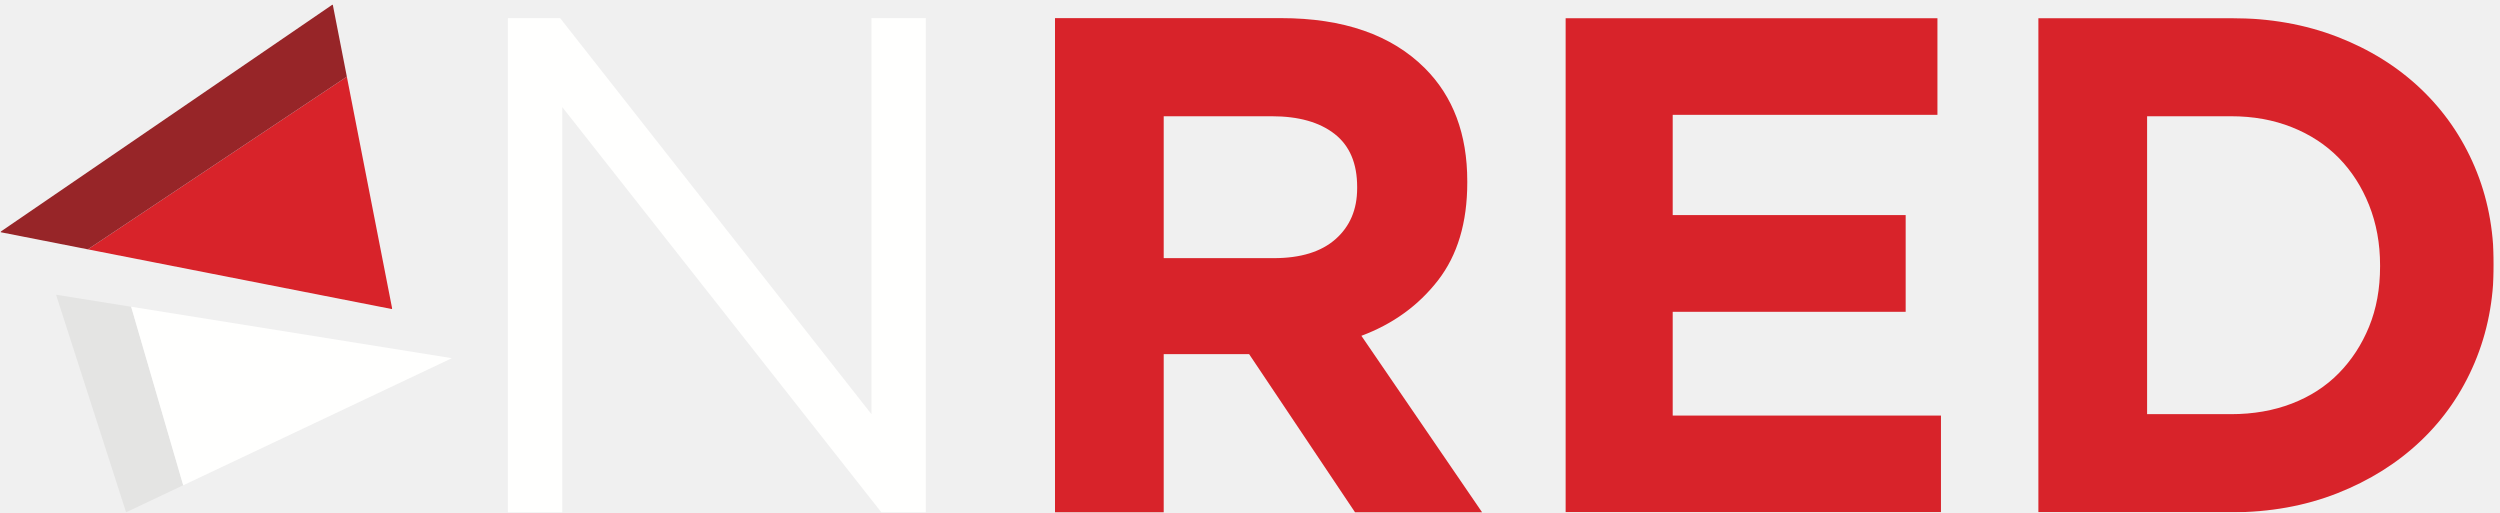
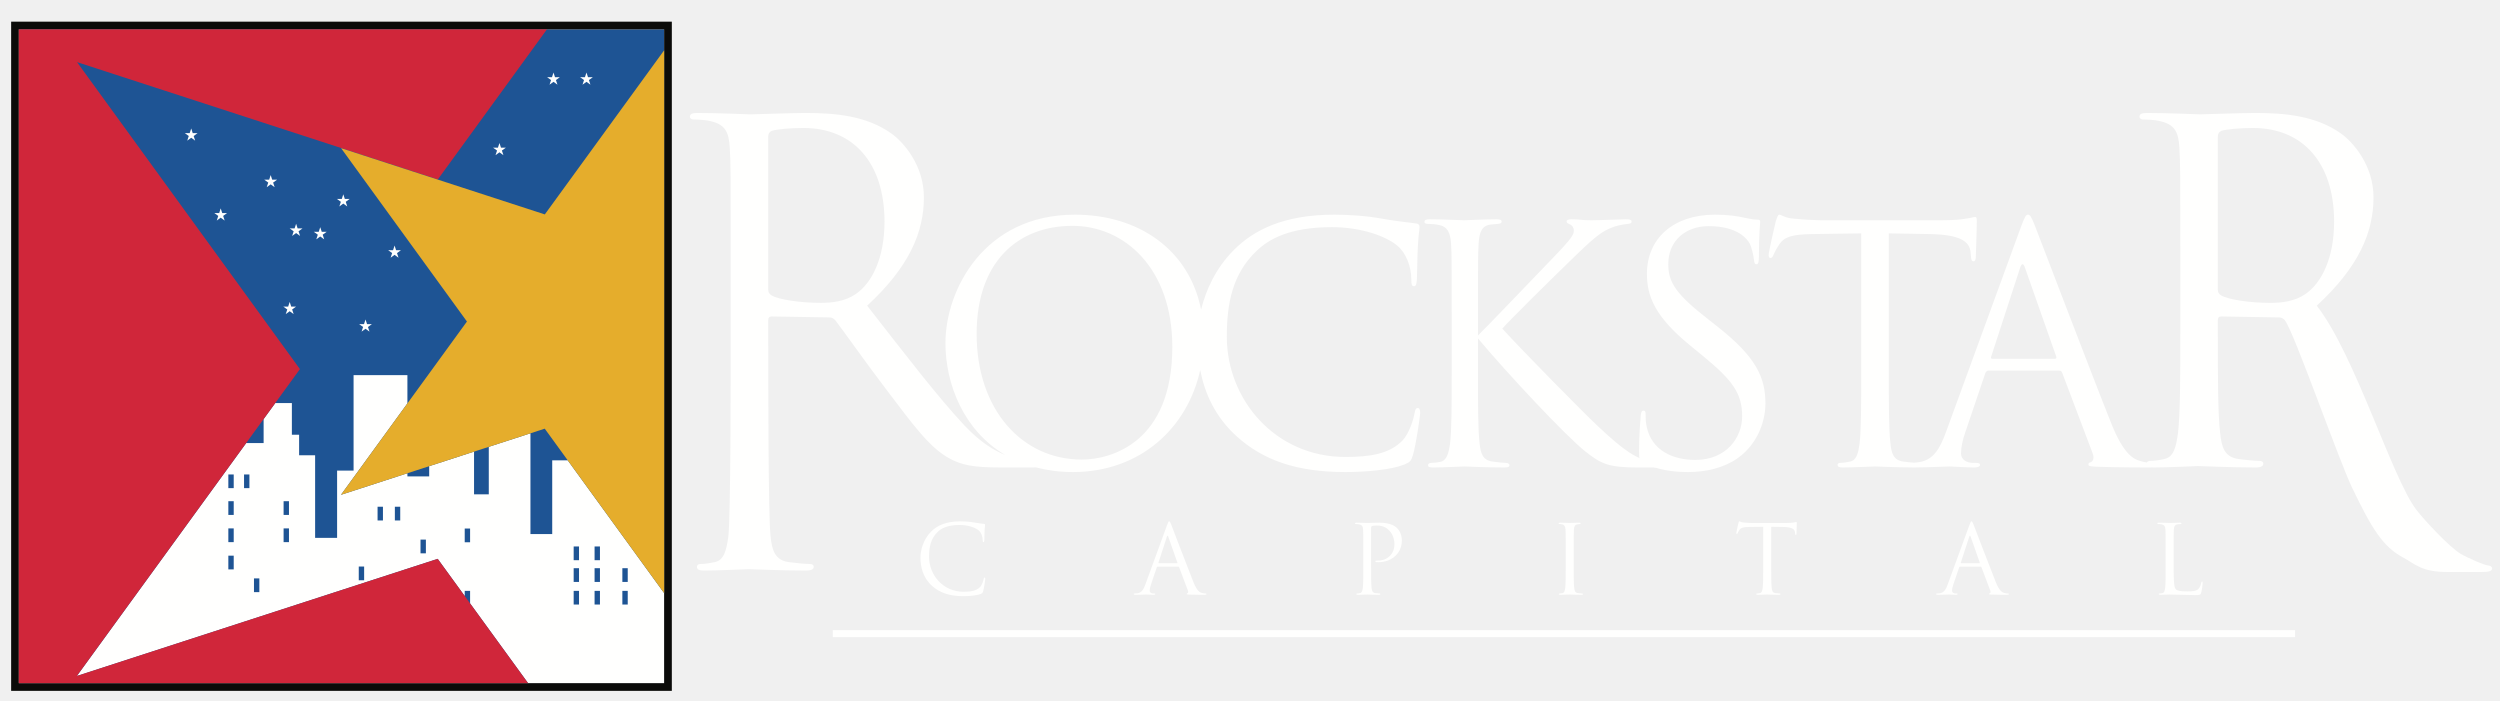
- <svg xmlns="http://www.w3.org/2000/svg" xmlns:xlink="http://www.w3.org/1999/xlink" viewBox="0 0 244 50" version="1.1">
-   <defs>
-     <polygon id="path-1" points="0.06 0.433 38.286 0.433 38.286 30.173 0.06 30.173" />
-     <polygon id="path-3" points="0.783 0.768 91.388 0.768 91.388 49 0.783 49" />
-   </defs>
-   <g id="NRED-Logo-Reverse" stroke="none" stroke-width="1" fill="none" fill-rule="evenodd">
-     <polyline id="Fill-1" fill="#E4E4E3" points="5.469 28.763 12.306 50 17.881 47.362 12.8 29.939 5.469 28.763" />
-     <polyline id="Fill-2" fill="#FFFFFE" points="12.8 29.938 17.882 47.362 44.098 34.959 12.8 29.938" />
-     <g id="Group-6">
-       <mask id="mask-2" fill="white">
-         <use xlink:href="#path-1" />
-       </mask>
-       <g id="Clip-4" />
-       <polyline id="Fill-3" fill="#D8232A" mask="url(#mask-2)" points="33.852 7.482 8.571 24.336 38.286 30.173 33.852 7.482" />
-       <polyline id="Fill-5" fill="#972528" mask="url(#mask-2)" points="32.475 0.433 0 22.652 8.571 24.336 33.852 7.482 32.475 0.433" />
-     </g>
-     <polyline id="Fill-7" fill="#FFFFFE" points="49.57 1.769 54.668 1.769 85.054 40.423 85.054 1.769 90.36 1.769 90.36 49.999 86.018 49.999 54.876 10.45 54.876 49.999 49.57 49.999 49.57 1.769" />
-     <path d="M124.327,25.195 C126.945,25.195 128.954,24.575 130.355,23.335 C131.757,22.095 132.458,20.441 132.458,18.373 L132.458,18.236 C132.458,15.94 131.723,14.217 130.253,13.069 C128.781,11.921 126.739,11.346 124.12,11.346 L113.578,11.346 L113.578,25.195 L124.327,25.195 Z M102.968,1.769 L125.016,1.769 C131.124,1.769 135.809,3.4 139.072,6.661 C141.828,9.417 143.206,13.092 143.206,17.685 L143.206,17.823 C143.206,21.727 142.252,24.909 140.347,27.366 C138.44,29.824 135.947,31.626 132.871,32.774 L144.652,49.999 L132.251,49.999 L121.916,34.566 L113.578,34.566 L113.578,49.999 L102.968,49.999 L102.968,1.769 Z" id="Fill-8" fill="#D8232A" />
-     <g id="Group-12" transform="translate(152, 1)">
-       <mask id="mask-4" fill="white">
-         <use xlink:href="#path-3" />
-       </mask>
-       <g id="Clip-10" />
-       <polyline id="Fill-9" fill="#D8232A" mask="url(#mask-4)" points="0.783 0.769 37.094 0.769 37.094 10.208 11.256 10.208 11.256 19.992 33.993 19.992 33.993 29.432 11.256 29.432 11.256 39.56 37.438 39.56 37.438 48.999 0.783 48.999 0.783 0.769" />
-       <path d="M65.757,39.422 C67.915,39.422 69.891,39.078 71.681,38.389 C73.473,37.7 75.001,36.712 76.264,35.427 C77.526,34.141 78.514,32.624 79.226,30.879 C79.938,29.134 80.295,27.182 80.295,25.022 L80.295,24.885 C80.295,22.772 79.938,20.819 79.226,19.027 C78.514,17.236 77.526,15.698 76.264,14.411 C75.001,13.126 73.473,12.126 71.681,11.414 C69.891,10.702 67.915,10.346 65.757,10.346 L57.557,10.346 L57.557,39.422 L65.757,39.422 Z M46.946,0.768 L65.757,0.768 C69.522,0.768 72.979,1.378 76.126,2.594 C79.272,3.812 81.983,5.5 84.257,7.658 C86.53,9.818 88.288,12.356 89.527,15.273 C90.767,18.189 91.389,21.348 91.389,24.747 L91.389,24.885 C91.389,28.284 90.767,31.454 89.527,34.393 C88.288,37.333 86.53,39.882 84.257,42.04 C81.983,44.2 79.272,45.899 76.126,47.14 C72.979,48.379 69.522,49 65.757,49 L46.946,49 L46.946,0.768 Z" id="Fill-11" fill="#D8232A" mask="url(#mask-4)" />
+ <svg xmlns="http://www.w3.org/2000/svg" viewBox="0 0 107 30" version="1.1">
+   <g id="Page-1" stroke="none" stroke-width="1" fill="none" fill-rule="evenodd">
+     <g id="Rockstar-logo" transform="translate(-181, -104)">
+       <g id="Group-179" transform="translate(26, 104)">
+         <g id="Group-3" transform="translate(155.477, 0.927)">
+           <path d="M45.82,18.743 C43.291,18.743 41.323,16.635 41.323,13.361 C41.323,10.284 43.08,8.739 45.426,8.739 C47.647,8.739 49.698,10.551 49.698,13.923 C49.698,18.012 47.085,18.743 45.82,18.743 M36.155,11.654 C35.694,11.975 35.132,12.035 34.651,12.035 C33.767,12.035 32.844,11.895 32.543,11.715 C32.443,11.654 32.403,11.574 32.403,11.474 L32.403,4.911 C32.403,4.791 32.463,4.71 32.563,4.67 C32.764,4.61 33.306,4.55 33.908,4.55 C36.055,4.55 37.38,6.055 37.38,8.563 C37.38,10.089 36.858,11.173 36.155,11.654 M60.209,16.537 C60.125,16.537 60.096,16.593 60.068,16.747 C60.026,17.001 59.843,17.619 59.549,17.928 C58.986,18.504 58.157,18.631 57.103,18.631 C54.096,18.631 52.031,16.172 52.031,13.488 C52.031,12.055 52.27,10.804 53.296,9.82 C53.787,9.343 54.659,8.795 56.527,8.795 C57.763,8.795 58.845,9.174 59.338,9.596 C59.703,9.905 59.927,10.481 59.927,11.029 C59.927,11.225 59.942,11.324 60.04,11.324 C60.125,11.324 60.152,11.24 60.167,11.029 C60.18,10.818 60.18,10.045 60.209,9.581 C60.237,9.076 60.279,8.907 60.279,8.795 C60.279,8.71 60.251,8.654 60.152,8.64 C59.633,8.57 59.197,8.528 58.663,8.43 C57.974,8.303 57.188,8.261 56.626,8.261 C54.462,8.261 53.183,8.921 52.34,9.764 C51.551,10.553 51.132,11.498 50.93,12.325 C50.42,9.774 48.277,8.261 45.525,8.261 C41.647,8.261 39.988,11.478 39.988,13.755 C39.988,15.517 40.77,17.502 42.545,18.545 C42.075,18.36 41.487,18.006 40.812,17.294 C39.648,16.05 38.283,14.264 36.637,12.156 C38.444,10.49 39.066,9.005 39.066,7.52 C39.066,6.135 38.183,5.152 37.681,4.791 C36.617,4.028 35.273,3.908 34.008,3.908 C33.386,3.908 31.861,3.968 31.64,3.968 C31.54,3.968 30.275,3.908 29.372,3.908 C29.152,3.908 29.051,3.948 29.051,4.068 C29.051,4.149 29.132,4.188 29.212,4.188 C29.392,4.188 29.733,4.208 29.894,4.249 C30.556,4.389 30.717,4.71 30.757,5.393 C30.797,6.035 30.797,6.597 30.797,9.728 L30.797,13.26 C30.797,15.187 30.797,21.185 30.697,22.028 C30.617,22.61 30.516,23.052 30.114,23.132 C29.934,23.172 29.694,23.212 29.513,23.212 C29.392,23.212 29.352,23.272 29.352,23.333 C29.352,23.453 29.453,23.493 29.674,23.493 C30.275,23.493 31.54,23.433 31.56,23.433 C31.66,23.433 32.924,23.493 34.028,23.493 C34.249,23.493 34.35,23.433 34.35,23.333 C34.35,23.272 34.309,23.212 34.189,23.212 C34.008,23.212 33.567,23.172 33.286,23.132 C32.683,23.052 32.563,22.61 32.503,22.028 C32.403,21.185 32.403,15.187 32.403,13.26 L32.403,12.779 C32.403,12.678 32.443,12.618 32.543,12.618 L35.011,12.658 C35.132,12.658 35.193,12.698 35.273,12.779 C35.674,13.3 36.617,14.645 37.46,15.748 C38.604,17.254 39.307,18.237 40.17,18.699 C40.691,18.98 41.193,19.08 42.317,19.08 L43.742,19.08 C43.785,19.08 43.815,19.077 43.852,19.076 C44.334,19.201 44.858,19.277 45.441,19.277 C48.315,19.277 50.343,17.402 50.892,14.91 C51.084,15.9 51.529,16.919 52.466,17.759 C53.576,18.757 54.996,19.277 57.103,19.277 C58.003,19.277 59.071,19.179 59.633,18.954 C59.885,18.841 59.914,18.813 59.998,18.546 C60.138,18.069 60.307,16.846 60.307,16.747 C60.307,16.635 60.279,16.537 60.209,16.537" id="Fill-109" fill="#FFFFFE" />
+           <path d="M70.649,18.884 C70.508,18.884 70.368,18.87 70.242,18.842 C69.567,18.715 69.075,18.406 67.923,17.324 C67.262,16.706 64.705,14.107 63.82,13.137 C64.185,12.729 65.787,11.142 67.024,9.947 C67.867,9.132 68.133,8.964 68.485,8.823 C68.681,8.739 68.934,8.683 69.202,8.655 C69.328,8.641 69.356,8.613 69.356,8.556 C69.356,8.5 69.314,8.458 69.117,8.458 C68.892,8.458 68.063,8.5 67.628,8.5 C67.15,8.5 67.192,8.458 66.785,8.458 C66.659,8.458 66.574,8.486 66.574,8.542 C66.574,8.598 66.602,8.627 66.701,8.669 C66.813,8.711 66.883,8.823 66.883,8.935 C66.883,9.104 66.827,9.245 65.984,10.116 C65.127,11.001 63.215,13.01 62.78,13.432 L62.78,12.532 C62.78,10.341 62.78,9.947 62.808,9.498 C62.837,9.006 62.949,8.725 63.329,8.683 C63.468,8.669 63.483,8.669 63.637,8.655 C63.764,8.641 63.792,8.613 63.792,8.556 C63.792,8.486 63.721,8.458 63.567,8.458 C63.145,8.458 62.26,8.5 62.19,8.5 C62.12,8.5 61.178,8.458 60.714,8.458 C60.56,8.458 60.49,8.486 60.49,8.57 C60.49,8.627 60.532,8.655 60.644,8.655 C60.743,8.655 60.996,8.669 61.15,8.711 C61.46,8.781 61.6,9.02 61.628,9.498 C61.656,9.947 61.656,10.341 61.656,12.532 L61.656,15.006 C61.656,16.355 61.656,17.465 61.586,18.055 C61.53,18.462 61.446,18.785 61.165,18.842 C61.038,18.87 60.883,18.884 60.799,18.884 C60.672,18.884 60.644,18.94 60.644,18.982 C60.644,19.067 60.714,19.081 60.869,19.081 C61.291,19.081 62.12,19.038 62.19,19.038 C62.26,19.038 63.145,19.081 63.919,19.081 C64.073,19.081 64.129,19.052 64.129,18.982 C64.129,18.94 64.087,18.884 63.961,18.884 C63.876,18.884 63.595,18.856 63.398,18.827 C62.977,18.771 62.892,18.462 62.85,18.055 C62.78,17.465 62.78,16.355 62.78,15.006 L62.78,13.558 C64.016,15.034 66.545,17.745 67.389,18.406 C68.049,18.926 68.373,19.081 69.595,19.081 L70.634,19.081 C70.79,19.081 70.845,19.052 70.845,18.982 C70.845,18.912 70.761,18.884 70.649,18.884" id="Fill-110" fill="#FFFFFE" />
+           <path d="M73.033,13.053 L72.639,12.743 C71.291,11.69 70.925,11.184 70.925,10.383 C70.925,9.357 71.683,8.752 72.653,8.752 C73.946,8.752 74.325,9.344 74.41,9.498 C74.494,9.652 74.578,10.031 74.593,10.2 C74.606,10.312 74.621,10.383 74.705,10.383 C74.775,10.383 74.804,10.284 74.804,10.059 C74.804,9.104 74.859,8.64 74.859,8.57 C74.859,8.499 74.831,8.472 74.719,8.472 C74.606,8.472 74.494,8.457 74.227,8.402 C73.876,8.318 73.469,8.261 72.92,8.261 C71.136,8.261 70.012,9.287 70.012,10.79 C70.012,11.745 70.348,12.617 71.838,13.839 L72.471,14.36 C73.679,15.357 74.087,15.919 74.087,16.889 C74.087,17.788 73.427,18.758 72.077,18.758 C71.136,18.758 70.209,18.364 69.998,17.323 C69.955,17.128 69.955,16.93 69.955,16.805 C69.955,16.692 69.941,16.649 69.857,16.649 C69.787,16.649 69.759,16.72 69.745,16.875 C69.73,17.099 69.675,17.662 69.675,18.364 C69.675,18.744 69.688,18.799 69.886,18.898 C70.462,19.178 71.108,19.277 71.768,19.277 C72.527,19.277 73.286,19.108 73.889,18.688 C74.859,17.998 75.084,16.93 75.084,16.355 C75.084,15.23 74.691,14.36 73.033,13.053" id="Fill-111" fill="#FFFFFE" />
+           <path d="M98.198,11.655 C97.737,11.976 97.175,12.036 96.693,12.036 C95.81,12.036 94.887,11.896 94.587,11.716 C94.485,11.655 94.446,11.575 94.446,11.475 L94.446,4.912 C94.446,4.792 94.506,4.71 94.606,4.67 C94.806,4.611 95.348,4.551 95.951,4.551 C98.098,4.551 99.423,6.056 99.423,8.563 C99.423,10.089 98.901,11.174 98.198,11.655 M87.472,14.43 L84.789,14.43 C84.747,14.43 84.719,14.402 84.747,14.332 L85.983,10.537 C86.053,10.326 86.124,10.326 86.194,10.537 L87.529,14.332 C87.543,14.387 87.543,14.43 87.472,14.43 M106.006,23.274 C105.885,23.274 105.142,22.956 104.829,22.77 C104.375,22.502 103.299,21.354 102.947,20.898 C101.905,19.55 100.326,14.264 98.68,12.156 C100.487,10.491 101.109,9.005 101.109,7.521 C101.109,6.136 100.225,5.152 99.724,4.792 C98.66,4.029 97.315,3.908 96.052,3.908 C95.428,3.908 93.904,3.967 93.683,3.967 C93.583,3.967 92.318,3.908 91.415,3.908 C91.194,3.908 91.094,3.947 91.094,4.069 C91.094,4.149 91.175,4.189 91.255,4.189 C91.435,4.189 91.776,4.208 91.937,4.25 C92.599,4.389 92.76,4.71 92.801,5.394 C92.84,6.035 92.84,6.598 92.84,9.729 L92.84,13.261 C92.84,15.188 92.84,16.773 92.74,17.616 C92.66,18.198 92.559,18.639 92.158,18.718 C91.977,18.759 91.736,18.799 91.555,18.799 C91.472,18.799 91.429,18.828 91.41,18.866 C91.316,18.854 91.213,18.834 91.112,18.799 C90.817,18.715 90.409,18.491 89.903,17.239 C89.047,15.104 86.841,9.3 86.63,8.767 C86.461,8.332 86.405,8.261 86.32,8.261 C86.236,8.261 86.18,8.345 86.011,8.809 L82.822,17.535 C82.569,18.238 82.288,18.771 81.641,18.855 C81.58,18.863 81.514,18.87 81.451,18.877 C81.304,18.866 81.118,18.846 80.982,18.828 C80.56,18.771 80.476,18.462 80.434,18.055 C80.364,17.465 80.364,16.355 80.364,15.005 L80.364,9.062 C80.954,9.076 81.544,9.076 82.135,9.091 C83.483,9.118 83.82,9.441 83.863,9.863 C83.863,9.919 83.877,9.961 83.877,10.018 C83.89,10.214 83.919,10.257 83.989,10.257 C84.046,10.257 84.088,10.2 84.088,10.073 C84.088,9.919 84.13,8.95 84.13,8.528 C84.13,8.444 84.13,8.36 84.059,8.36 C84.003,8.36 83.877,8.402 83.666,8.43 C83.441,8.472 83.118,8.499 82.668,8.499 L77.399,8.499 C77.23,8.499 76.697,8.472 76.289,8.43 C75.91,8.402 75.769,8.261 75.671,8.261 C75.615,8.261 75.558,8.444 75.53,8.528 C75.502,8.64 75.221,9.848 75.221,9.989 C75.221,10.073 75.249,10.116 75.292,10.116 C75.347,10.116 75.389,10.088 75.432,9.976 C75.474,9.877 75.516,9.778 75.671,9.54 C75.895,9.203 76.233,9.104 77.104,9.091 C77.793,9.076 78.495,9.076 79.183,9.062 L79.183,15.005 C79.183,16.355 79.183,17.465 79.113,18.055 C79.057,18.462 78.987,18.771 78.706,18.828 C78.58,18.855 78.411,18.884 78.284,18.884 C78.2,18.884 78.172,18.925 78.172,18.968 C78.172,19.052 78.242,19.081 78.397,19.081 C78.818,19.081 79.703,19.038 79.773,19.038 C79.84,19.038 80.621,19.075 81.355,19.079 C81.362,19.079 81.367,19.081 81.375,19.081 C81.393,19.081 81.414,19.081 81.433,19.081 C81.456,19.081 81.479,19.081 81.502,19.081 C81.507,19.081 81.511,19.079 81.515,19.079 C82.14,19.075 82.818,19.038 82.963,19.038 C83.117,19.038 83.678,19.081 84.016,19.081 C84.142,19.081 84.269,19.052 84.269,18.968 C84.269,18.912 84.227,18.884 84.087,18.884 L83.96,18.884 C83.72,18.884 83.454,18.758 83.454,18.477 C83.454,18.224 83.524,17.887 83.651,17.535 L84.494,15.047 C84.522,14.977 84.564,14.935 84.635,14.935 L87.655,14.935 C87.725,14.935 87.754,14.963 87.782,15.02 L89.089,18.477 C89.173,18.701 89.089,18.828 89.004,18.855 C88.948,18.869 88.906,18.898 88.906,18.954 C88.906,19.038 89.06,19.038 89.328,19.052 C90.297,19.081 91.323,19.081 91.533,19.081 C91.567,19.081 91.598,19.078 91.629,19.076 C91.657,19.078 91.682,19.081 91.717,19.081 C92.318,19.081 93.583,19.02 93.602,19.02 C93.703,19.02 94.968,19.081 96.071,19.081 C96.292,19.081 96.392,19.02 96.392,18.921 C96.392,18.86 96.352,18.799 96.232,18.799 C96.052,18.799 95.61,18.759 95.329,18.718 C94.726,18.639 94.606,18.198 94.546,17.616 C94.446,16.773 94.446,15.188 94.446,13.261 L94.446,12.78 C94.446,12.678 94.485,12.618 94.587,12.618 L97.054,12.659 C97.175,12.659 97.235,12.698 97.315,12.78 C97.717,13.3 99.604,18.727 100.207,19.977 C101.045,21.715 101.515,22.474 102.379,22.936 C102.9,23.216 103.156,23.555 104.28,23.555 L105.705,23.555 C106.066,23.555 106.186,23.515 106.186,23.395 C106.186,23.334 106.106,23.274 106.006,23.274" id="Fill-112" fill="#FFFFFE" />
+           <path d="M41.664,23.792 C41.64,23.792 41.631,23.809 41.623,23.854 C41.611,23.927 41.558,24.106 41.472,24.197 C41.309,24.364 41.067,24.4 40.761,24.4 C39.887,24.4 39.287,23.686 39.287,22.906 C39.287,22.489 39.356,22.125 39.654,21.84 C39.797,21.701 40.05,21.542 40.594,21.542 C40.953,21.542 41.268,21.652 41.411,21.774 C41.517,21.864 41.582,22.032 41.582,22.191 C41.582,22.248 41.586,22.277 41.615,22.277 C41.64,22.277 41.647,22.252 41.652,22.191 C41.656,22.13 41.656,21.905 41.664,21.77 C41.672,21.623 41.684,21.574 41.684,21.542 C41.684,21.517 41.676,21.5 41.647,21.497 C41.497,21.476 41.37,21.464 41.215,21.436 C41.015,21.399 40.786,21.386 40.622,21.386 C39.993,21.386 39.622,21.578 39.376,21.823 C39.013,22.187 38.919,22.665 38.919,22.938 C38.919,23.327 39.017,23.792 39.414,24.147 C39.736,24.438 40.148,24.589 40.761,24.589 C41.022,24.589 41.333,24.56 41.497,24.495 C41.57,24.462 41.578,24.454 41.602,24.376 C41.643,24.237 41.692,23.882 41.692,23.854 C41.692,23.821 41.684,23.792 41.664,23.792" id="Fill-113" fill="#FFFFFE" />
+           <path d="M49.898,23.179 L49.118,23.179 C49.106,23.179 49.097,23.17 49.106,23.15 L49.465,22.047 C49.486,21.986 49.507,21.986 49.526,22.047 L49.914,23.15 C49.919,23.167 49.919,23.179 49.898,23.179 M51.115,24.473 C51.084,24.473 51.017,24.47 50.956,24.449 C50.87,24.425 50.752,24.359 50.605,23.996 C50.356,23.375 49.715,21.688 49.654,21.533 C49.605,21.406 49.587,21.386 49.563,21.386 C49.539,21.386 49.523,21.41 49.474,21.545 L48.547,24.081 C48.472,24.285 48.392,24.441 48.203,24.466 C48.17,24.47 48.133,24.473 48.105,24.473 C48.069,24.473 48.047,24.482 48.047,24.498 C48.047,24.522 48.072,24.531 48.126,24.531 C48.318,24.531 48.542,24.519 48.587,24.519 C48.633,24.519 48.795,24.531 48.894,24.531 C48.931,24.531 48.967,24.522 48.967,24.498 C48.967,24.482 48.955,24.473 48.914,24.473 L48.877,24.473 C48.807,24.473 48.73,24.437 48.73,24.355 C48.73,24.282 48.751,24.183 48.788,24.081 L49.032,23.359 C49.041,23.338 49.053,23.326 49.074,23.326 L49.952,23.326 C49.971,23.326 49.98,23.334 49.989,23.35 L50.368,24.355 C50.392,24.421 50.368,24.457 50.343,24.466 C50.328,24.47 50.316,24.477 50.316,24.494 C50.316,24.519 50.359,24.519 50.438,24.522 C50.719,24.531 51.017,24.531 51.078,24.531 C51.123,24.531 51.16,24.522 51.16,24.498 C51.16,24.477 51.141,24.473 51.115,24.473" id="Fill-114" fill="#FFFFFE" />
+           <path d="M58.558,21.444 C58.371,21.444 58.133,21.456 58.043,21.456 C58.011,21.456 57.766,21.444 57.582,21.444 C57.537,21.444 57.516,21.452 57.516,21.476 C57.516,21.493 57.533,21.501 57.549,21.501 C57.586,21.501 57.656,21.505 57.688,21.513 C57.823,21.542 57.856,21.607 57.864,21.746 C57.872,21.877 57.872,21.991 57.872,22.628 L57.872,23.347 C57.872,23.739 57.872,24.062 57.852,24.234 C57.835,24.352 57.815,24.442 57.733,24.458 C57.697,24.466 57.647,24.474 57.611,24.474 C57.586,24.474 57.578,24.487 57.578,24.499 C57.578,24.523 57.598,24.531 57.643,24.531 C57.766,24.531 58.023,24.52 58.036,24.52 C58.055,24.52 58.313,24.531 58.537,24.531 C58.582,24.531 58.603,24.52 58.603,24.499 C58.603,24.487 58.595,24.474 58.57,24.474 C58.534,24.474 58.444,24.466 58.387,24.458 C58.264,24.442 58.24,24.352 58.227,24.234 C58.206,24.062 58.206,23.739 58.206,23.347 L58.206,21.669 C58.206,21.628 58.215,21.599 58.24,21.591 C58.276,21.574 58.346,21.567 58.415,21.567 C58.509,21.567 58.758,21.55 58.975,21.77 C59.191,21.991 59.204,22.265 59.204,22.367 C59.204,22.796 58.893,23.066 58.496,23.066 C58.412,23.066 58.387,23.069 58.387,23.102 C58.387,23.122 58.412,23.131 58.431,23.131 C58.452,23.135 58.496,23.135 58.517,23.135 C59.097,23.135 59.522,22.743 59.522,22.212 C59.522,21.946 59.408,21.762 59.318,21.676 C59.252,21.615 59.069,21.444 58.558,21.444" id="Fill-115" fill="#FFFFFE" />
+           <path d="M67.226,24.474 C67.202,24.474 67.116,24.466 67.059,24.458 C66.936,24.442 66.912,24.351 66.899,24.233 C66.878,24.061 66.878,23.739 66.878,23.347 L66.878,22.628 C66.878,21.991 66.878,21.876 66.887,21.745 C66.895,21.602 66.928,21.533 67.039,21.513 C67.087,21.505 67.112,21.5 67.14,21.5 C67.157,21.5 67.172,21.493 67.172,21.476 C67.172,21.452 67.153,21.444 67.108,21.444 C66.985,21.444 66.728,21.455 66.707,21.455 C66.687,21.455 66.429,21.444 66.294,21.444 C66.249,21.444 66.23,21.452 66.23,21.476 C66.23,21.493 66.246,21.5 66.262,21.5 C66.29,21.5 66.344,21.505 66.388,21.517 C66.478,21.537 66.519,21.607 66.528,21.745 C66.536,21.876 66.536,21.991 66.536,22.628 L66.536,23.347 C66.536,23.739 66.536,24.061 66.515,24.233 C66.499,24.351 66.475,24.446 66.393,24.462 C66.356,24.47 66.311,24.474 66.287,24.474 C66.249,24.474 66.242,24.487 66.242,24.498 C66.242,24.523 66.262,24.531 66.307,24.531 C66.429,24.531 66.687,24.519 66.707,24.519 C66.728,24.519 66.99,24.531 67.214,24.531 C67.259,24.531 67.275,24.519 67.275,24.498 C67.275,24.487 67.263,24.474 67.226,24.474" id="Fill-116" fill="#FFFFFE" />
+           <path d="M76.405,21.415 C76.388,21.415 76.352,21.427 76.291,21.436 C76.225,21.448 76.132,21.456 76.001,21.456 L74.469,21.456 C74.42,21.456 74.264,21.448 74.146,21.436 C74.036,21.427 73.995,21.386 73.967,21.386 C73.95,21.386 73.933,21.439 73.926,21.464 C73.918,21.497 73.836,21.848 73.836,21.889 C73.836,21.914 73.843,21.925 73.856,21.925 C73.873,21.925 73.884,21.917 73.897,21.885 C73.909,21.856 73.922,21.828 73.967,21.758 C74.032,21.66 74.13,21.631 74.383,21.627 C74.584,21.623 74.788,21.623 74.988,21.62 L74.988,23.347 C74.988,23.739 74.988,24.061 74.967,24.233 C74.951,24.352 74.93,24.442 74.848,24.458 C74.812,24.466 74.763,24.474 74.726,24.474 C74.702,24.474 74.693,24.487 74.693,24.498 C74.693,24.523 74.714,24.531 74.759,24.531 C74.882,24.531 75.138,24.519 75.159,24.519 C75.179,24.519 75.437,24.531 75.662,24.531 C75.707,24.531 75.726,24.519 75.726,24.498 C75.726,24.487 75.718,24.474 75.694,24.474 C75.657,24.474 75.568,24.466 75.51,24.458 C75.387,24.442 75.363,24.352 75.351,24.233 C75.331,24.061 75.331,23.739 75.331,23.347 L75.331,21.62 C75.503,21.623 75.674,21.623 75.845,21.627 C76.238,21.636 76.336,21.729 76.347,21.852 C76.347,21.868 76.352,21.881 76.352,21.897 C76.356,21.954 76.364,21.966 76.384,21.966 C76.401,21.966 76.413,21.95 76.413,21.914 C76.413,21.868 76.426,21.586 76.426,21.464 C76.426,21.439 76.426,21.415 76.405,21.415" id="Fill-117" fill="#FFFFFE" />
+           <path d="M84.239,23.179 L83.46,23.179 C83.447,23.179 83.439,23.17 83.447,23.15 L83.806,22.047 C83.827,21.986 83.847,21.986 83.868,22.047 L84.256,23.15 C84.26,23.167 84.26,23.179 84.239,23.179 M85.457,24.473 C85.424,24.473 85.358,24.47 85.298,24.449 C85.212,24.425 85.093,24.359 84.946,23.996 C84.697,23.375 84.055,21.688 83.994,21.533 C83.945,21.406 83.929,21.386 83.905,21.386 C83.881,21.386 83.863,21.41 83.814,21.545 L82.887,24.081 C82.814,24.285 82.732,24.441 82.545,24.466 C82.511,24.47 82.475,24.473 82.446,24.473 C82.409,24.473 82.389,24.482 82.389,24.498 C82.389,24.522 82.414,24.531 82.467,24.531 C82.659,24.531 82.884,24.519 82.928,24.519 C82.973,24.519 83.136,24.531 83.235,24.531 C83.271,24.531 83.308,24.522 83.308,24.498 C83.308,24.482 83.296,24.473 83.255,24.473 L83.218,24.473 C83.148,24.473 83.071,24.437 83.071,24.355 C83.071,24.282 83.092,24.183 83.129,24.081 L83.374,23.359 C83.382,23.338 83.393,23.326 83.415,23.326 L84.293,23.326 C84.313,23.326 84.321,23.334 84.329,23.35 L84.709,24.355 C84.734,24.421 84.709,24.457 84.684,24.466 C84.668,24.47 84.656,24.477 84.656,24.494 C84.656,24.519 84.701,24.519 84.778,24.522 C85.06,24.531 85.358,24.531 85.42,24.531 C85.465,24.531 85.502,24.522 85.502,24.498 C85.502,24.477 85.481,24.473 85.457,24.473" id="Fill-118" fill="#FFFFFE" />
+           <path d="M93.773,23.964 C93.749,23.964 93.74,23.984 93.736,24.017 C93.724,24.095 93.683,24.197 93.63,24.262 C93.532,24.381 93.352,24.384 93.136,24.384 C92.817,24.384 92.711,24.356 92.646,24.291 C92.572,24.217 92.555,23.956 92.555,23.355 L92.555,22.628 C92.555,21.991 92.555,21.877 92.564,21.746 C92.572,21.603 92.605,21.533 92.723,21.513 C92.772,21.505 92.83,21.501 92.858,21.501 C92.875,21.501 92.891,21.493 92.891,21.476 C92.891,21.452 92.871,21.444 92.825,21.444 C92.703,21.444 92.405,21.456 92.384,21.456 C92.364,21.456 92.107,21.444 91.922,21.444 C91.877,21.444 91.857,21.452 91.857,21.476 C91.857,21.493 91.874,21.501 91.89,21.501 C91.926,21.501 91.996,21.505 92.029,21.513 C92.164,21.542 92.196,21.607 92.205,21.746 C92.212,21.877 92.212,21.991 92.212,22.628 L92.212,23.347 C92.212,23.739 92.212,24.062 92.192,24.234 C92.176,24.352 92.156,24.442 92.074,24.458 C92.037,24.466 91.988,24.474 91.952,24.474 C91.926,24.474 91.919,24.487 91.919,24.499 C91.919,24.523 91.939,24.531 91.984,24.531 C92.135,24.531 92.257,24.52 92.384,24.52 C92.78,24.52 93.127,24.544 93.479,24.544 C93.695,24.544 93.708,24.527 93.736,24.434 C93.769,24.315 93.797,24.07 93.797,24.025 C93.797,23.98 93.794,23.964 93.773,23.964" id="Fill-119" fill="#FFFFFE" />
+           <polygon id="Fill-120" fill="#FFFFFE" points="35.166 26.341 97.751 26.341 97.751 26.042 35.166 26.042" />
+           <polygon id="Fill-121" fill="#1E5494" points="0.329 28.313 27.948 28.313 27.948 0.33 0.329 0.33" />
+           <polygon id="Fill-122" fill="#FFFFFE" points="7.771 4.77 7.707 4.571 7.642 4.77 7.432 4.77 7.602 4.894 7.537 5.093 7.707 4.969 7.876 5.093 7.811 4.894 7.981 4.77" />
+           <polygon id="Fill-123" fill="#FFFFFE" points="9.034 8.191 8.969 7.992 8.905 8.191 8.695 8.191 8.865 8.314 8.8 8.513 8.969 8.39 9.138 8.513 9.074 8.314 9.243 8.191" />
+           <polygon id="Fill-124" fill="#FFFFFE" points="11.173 6.764 11.108 6.565 11.044 6.764 10.834 6.764 11.004 6.887 10.939 7.086 11.108 6.963 11.278 7.086 11.213 6.887 11.382 6.764" />
+           <polygon id="Fill-125" fill="#FFFFFE" points="12.261 8.849 12.197 8.65 12.132 8.849 11.922 8.849 12.092 8.972 12.027 9.171 12.197 9.048 12.366 9.171 12.301 8.972 12.47 8.849" />
+           <polygon id="Fill-126" fill="#FFFFFE" points="13.294 8.995 13.229 8.796 13.165 8.995 12.955 8.995 13.125 9.118 13.06 9.317 13.229 9.194 13.398 9.317 13.334 9.118 13.503 8.995" />
+           <polygon id="Fill-127" fill="#FFFFFE" points="14.281 7.587 14.216 7.388 14.152 7.587 13.942 7.587 14.112 7.71 14.047 7.91 14.216 7.786 14.385 7.91 14.321 7.71 14.49 7.587" />
+           <polygon id="Fill-128" fill="#FFFFFE" points="16.475 9.781 16.411 9.582 16.346 9.781 16.136 9.781 16.306 9.905 16.241 10.104 16.411 9.98 16.58 10.104 16.515 9.905 16.684 9.781" />
+           <polygon id="Fill-129" fill="#FFFFFE" points="15.232 12.945 15.167 12.746 15.103 12.945 14.893 12.945 15.063 13.068 14.998 13.267 15.167 13.144 15.337 13.267 15.272 13.068 15.441 12.945" />
+           <polygon id="Fill-130" fill="#FFFFFE" points="11.987 12.195 11.922 11.996 11.857 12.195 11.648 12.195 11.818 12.318 11.753 12.517 11.922 12.394 12.091 12.517 12.027 12.318 12.196 12.195" />
+           <polygon id="Fill-131" fill="#FFFFFE" points="20.965 5.393 20.9 5.194 20.835 5.393 20.626 5.393 20.796 5.516 20.731 5.715 20.9 5.592 21.069 5.715 21.005 5.516 21.174 5.393" />
+           <polygon id="Fill-132" fill="#FFFFFE" points="23.277 2.376 23.213 2.177 23.148 2.376 22.938 2.376 23.108 2.499 23.043 2.698 23.213 2.575 23.382 2.698 23.317 2.499 23.486 2.376" />
+           <polygon id="Fill-133" fill="#FFFFFE" points="24.898 2.376 24.689 2.376 24.624 2.177 24.559 2.376 24.349 2.376 24.519 2.499 24.454 2.698 24.624 2.575 24.793 2.698 24.729 2.499" />
+           <path d="M24.076,24.948 L24.305,24.948 L24.305,24.361 L24.076,24.361 L24.076,24.948 Z M24.076,23.979 L24.305,23.979 L24.305,23.392 L24.076,23.392 L24.076,23.979 Z M24.076,23.049 L24.305,23.049 L24.305,22.462 L24.076,22.462 L24.076,23.049 Z M24.971,24.948 L25.201,24.948 L25.201,24.361 L24.971,24.361 L24.971,24.948 Z M24.971,23.979 L25.201,23.979 L25.201,23.392 L24.971,23.392 L24.971,23.979 Z M24.971,23.049 L25.201,23.049 L25.201,22.462 L24.971,22.462 L24.971,23.049 Z M26.16,24.948 L26.39,24.948 L26.39,24.361 L26.16,24.361 L26.16,24.948 Z M26.16,23.979 L26.39,23.979 L26.39,23.392 L26.16,23.392 L26.16,23.979 Z M19.413,22.281 L19.643,22.281 L19.643,21.694 L19.413,21.694 L19.413,22.281 Z M17.521,22.755 L17.751,22.755 L17.751,22.168 L17.521,22.168 L17.521,22.755 Z M16.423,21.348 L16.653,21.348 L16.653,20.761 L16.423,20.761 L16.423,21.348 Z M15.683,21.348 L15.913,21.348 L15.913,20.761 L15.683,20.761 L15.683,21.348 Z M14.878,23.908 L15.108,23.908 L15.108,23.321 L14.878,23.321 L14.878,23.908 Z M11.661,21.111 L11.891,21.111 L11.891,20.524 L11.661,20.524 L11.661,21.111 Z M11.661,22.276 L11.891,22.276 L11.891,21.689 L11.661,21.689 L11.661,22.276 Z M10.393,24.416 L10.623,24.416 L10.623,23.829 L10.393,23.829 L10.393,24.416 Z M9.968,19.966 L10.198,19.966 L10.198,19.379 L9.968,19.379 L9.968,19.966 Z M9.296,19.966 L9.526,19.966 L9.526,19.379 L9.296,19.379 L9.296,19.966 Z M9.296,21.111 L9.526,21.111 L9.526,20.524 L9.296,20.524 L9.296,21.111 Z M9.296,22.276 L9.526,22.276 L9.526,21.689 L9.296,21.689 L9.296,22.276 Z M9.296,23.442 L9.526,23.442 L9.526,22.855 L9.296,22.855 L9.296,23.442 Z M23.158,18.776 L23.158,21.93 L22.226,21.93 L22.226,17.618 L20.443,18.197 L20.443,20.23 L19.812,20.23 L19.812,18.402 L17.892,19.025 L17.892,19.462 L16.96,19.462 L16.96,19.328 L14.116,20.251 L16.96,16.339 L16.96,15.129 L14.656,15.129 L14.656,19.215 L13.951,19.215 L13.951,22.095 L13.01,22.095 L13.01,18.557 L12.325,18.557 L12.325,17.679 L12.015,17.679 L12.015,16.323 L11.305,16.323 L10.806,17.009 L10.806,18.036 L10.103,18.036 L10.059,18.036 L2.812,28.005 L18.256,22.992 L19.413,24.583 L19.413,24.361 L19.643,24.361 L19.643,24.899 L22.125,28.313 L27.948,28.313 L27.948,24.458 L23.822,18.776 L23.158,18.776 Z" id="Fill-134" fill="#FFFFFE" />
+           <path d="M0.329,28.313 L27.948,28.313 L27.948,0.33 L0.329,0.33 L0.329,28.313 Z M0,28.642 L28.277,28.642 L28.277,0 L0,0 L0,28.642 Z" id="Fill-135" fill="#0B0B09" />
+           <polygon id="Fill-136" fill="#D0263A" points="22.932 0.329 0.328 0.329 0.328 28.312 22.124 28.312 18.256 22.992 2.811 28.004 12.36 14.871 2.82 1.732 18.261 6.754" />
+           <polygon id="Fill-137" fill="#E5AD2C" points="14.121 5.414 19.508 12.834 14.116 20.251 22.838 17.42 27.948 24.458 27.948 1.226 22.841 8.25" />
+         </g>
+       </g>
    </g>
  </g>
</svg>
